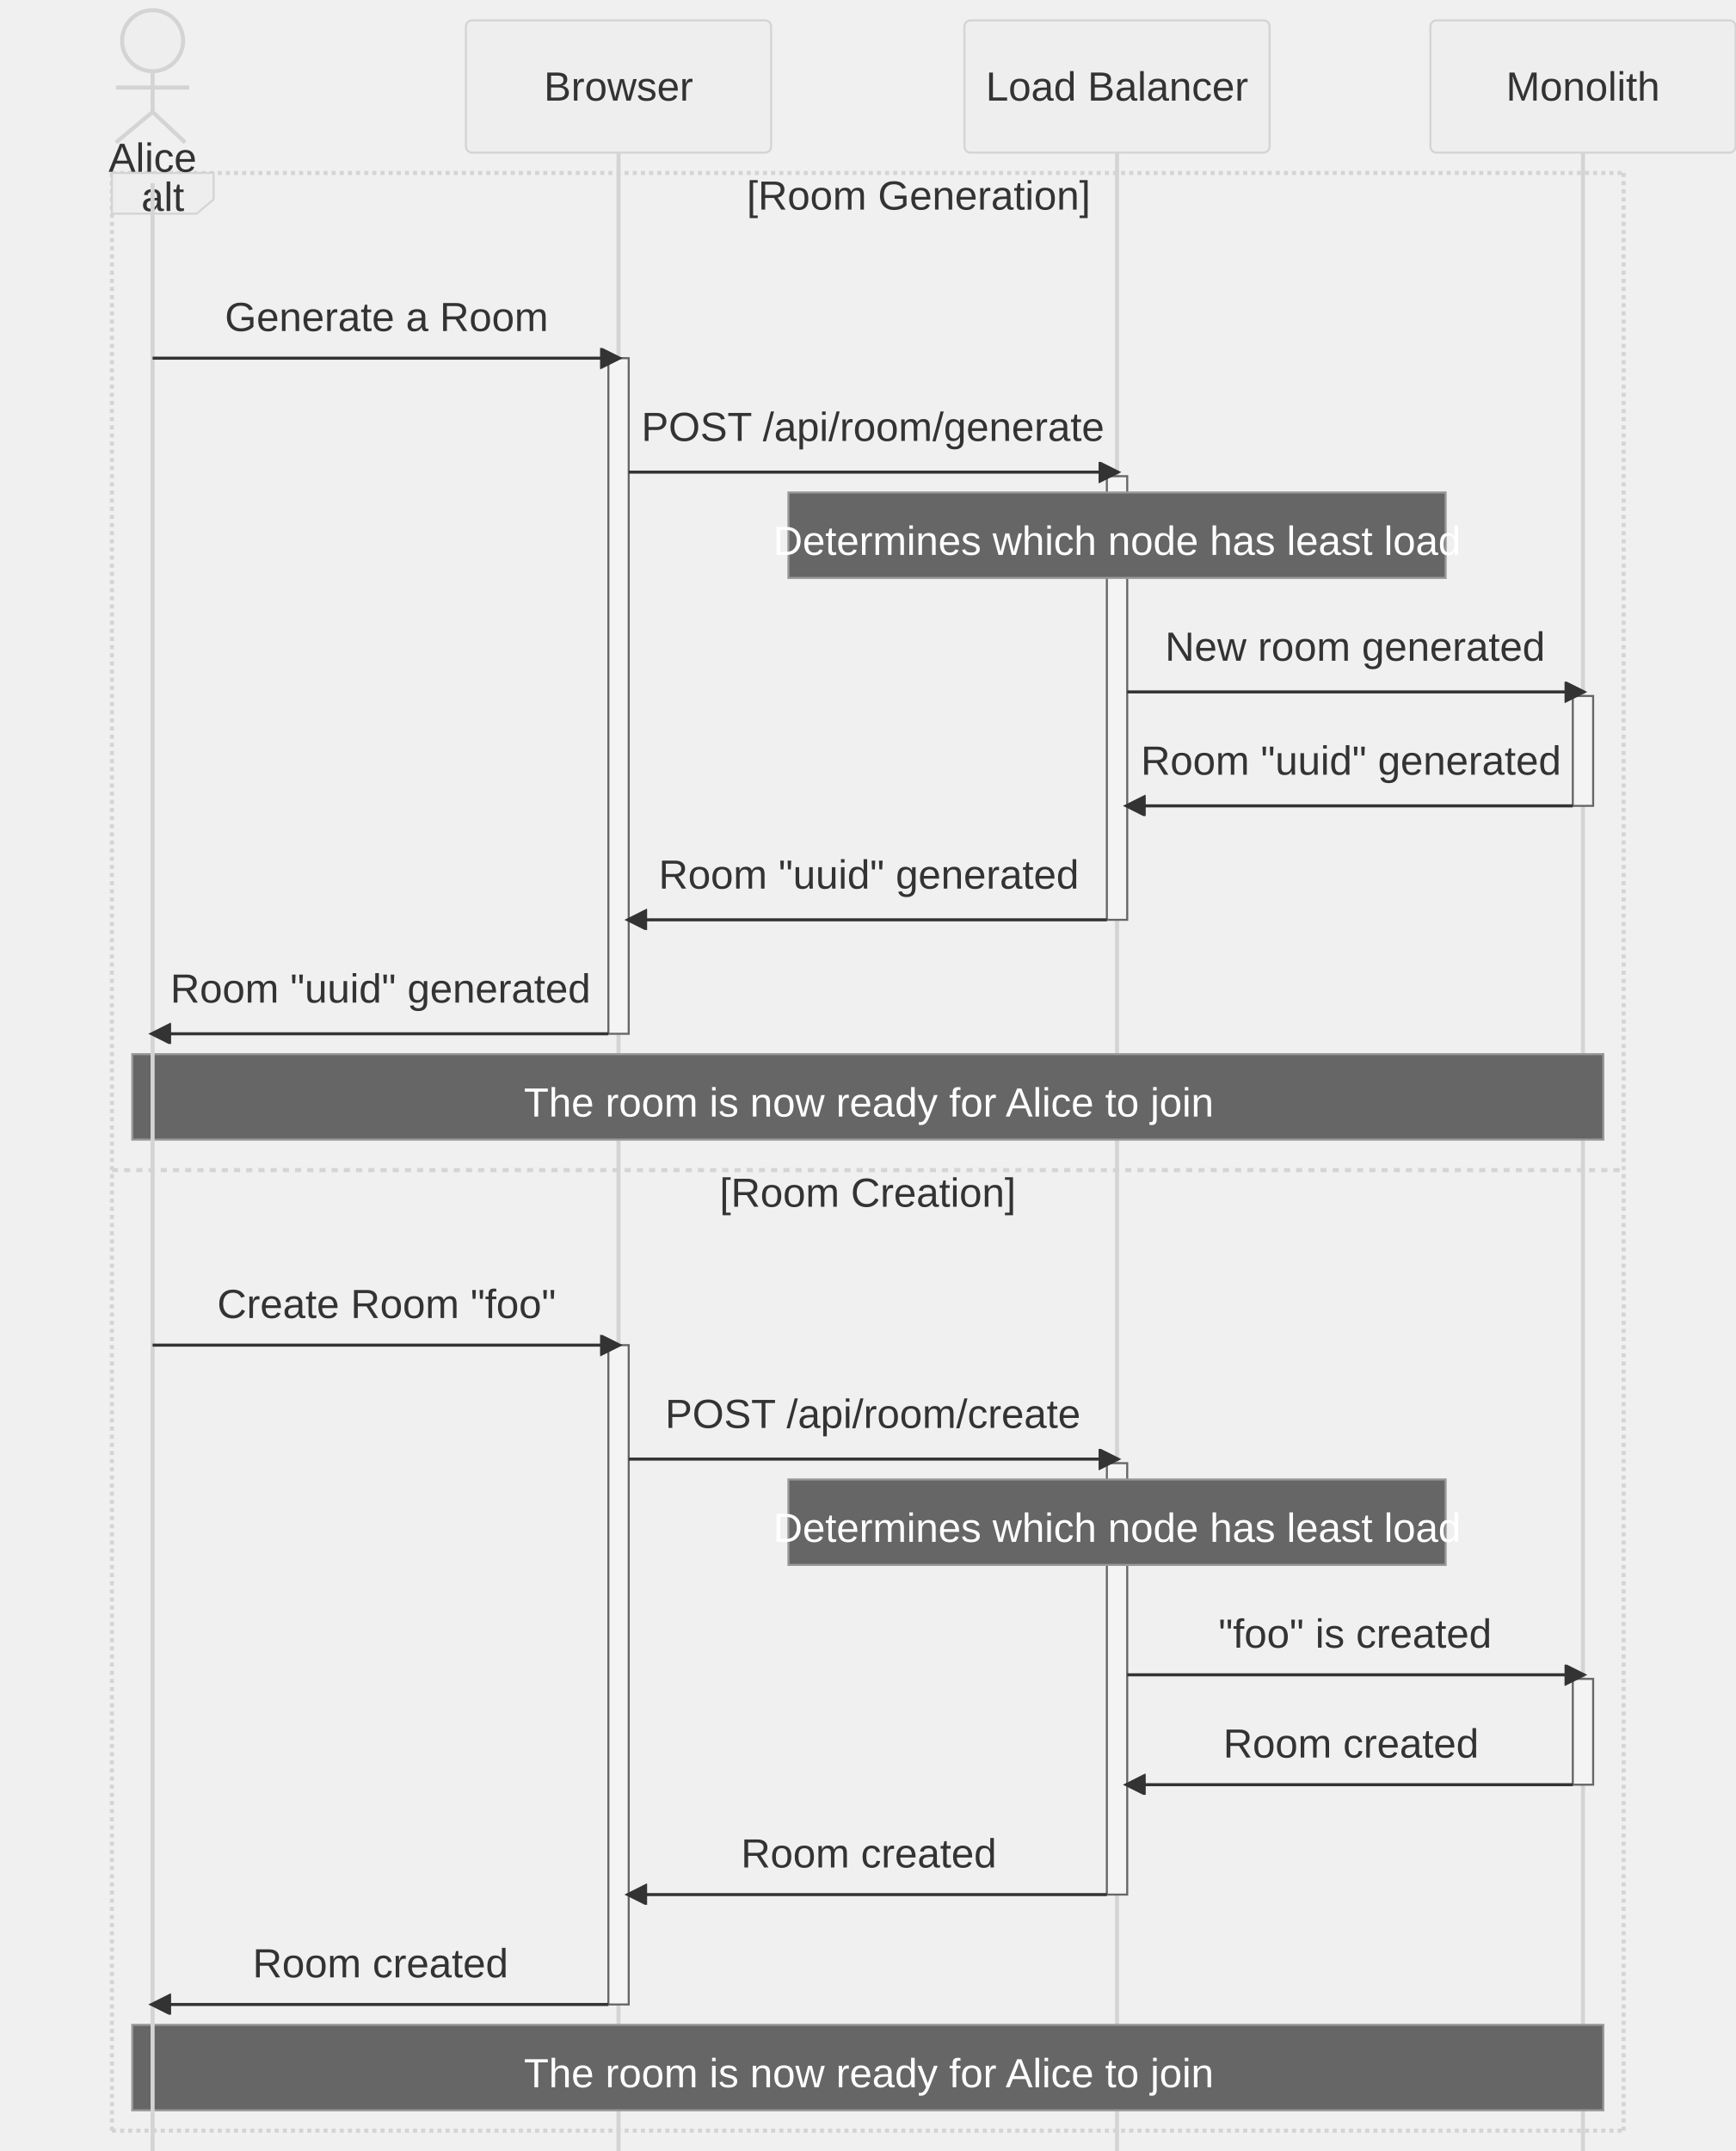
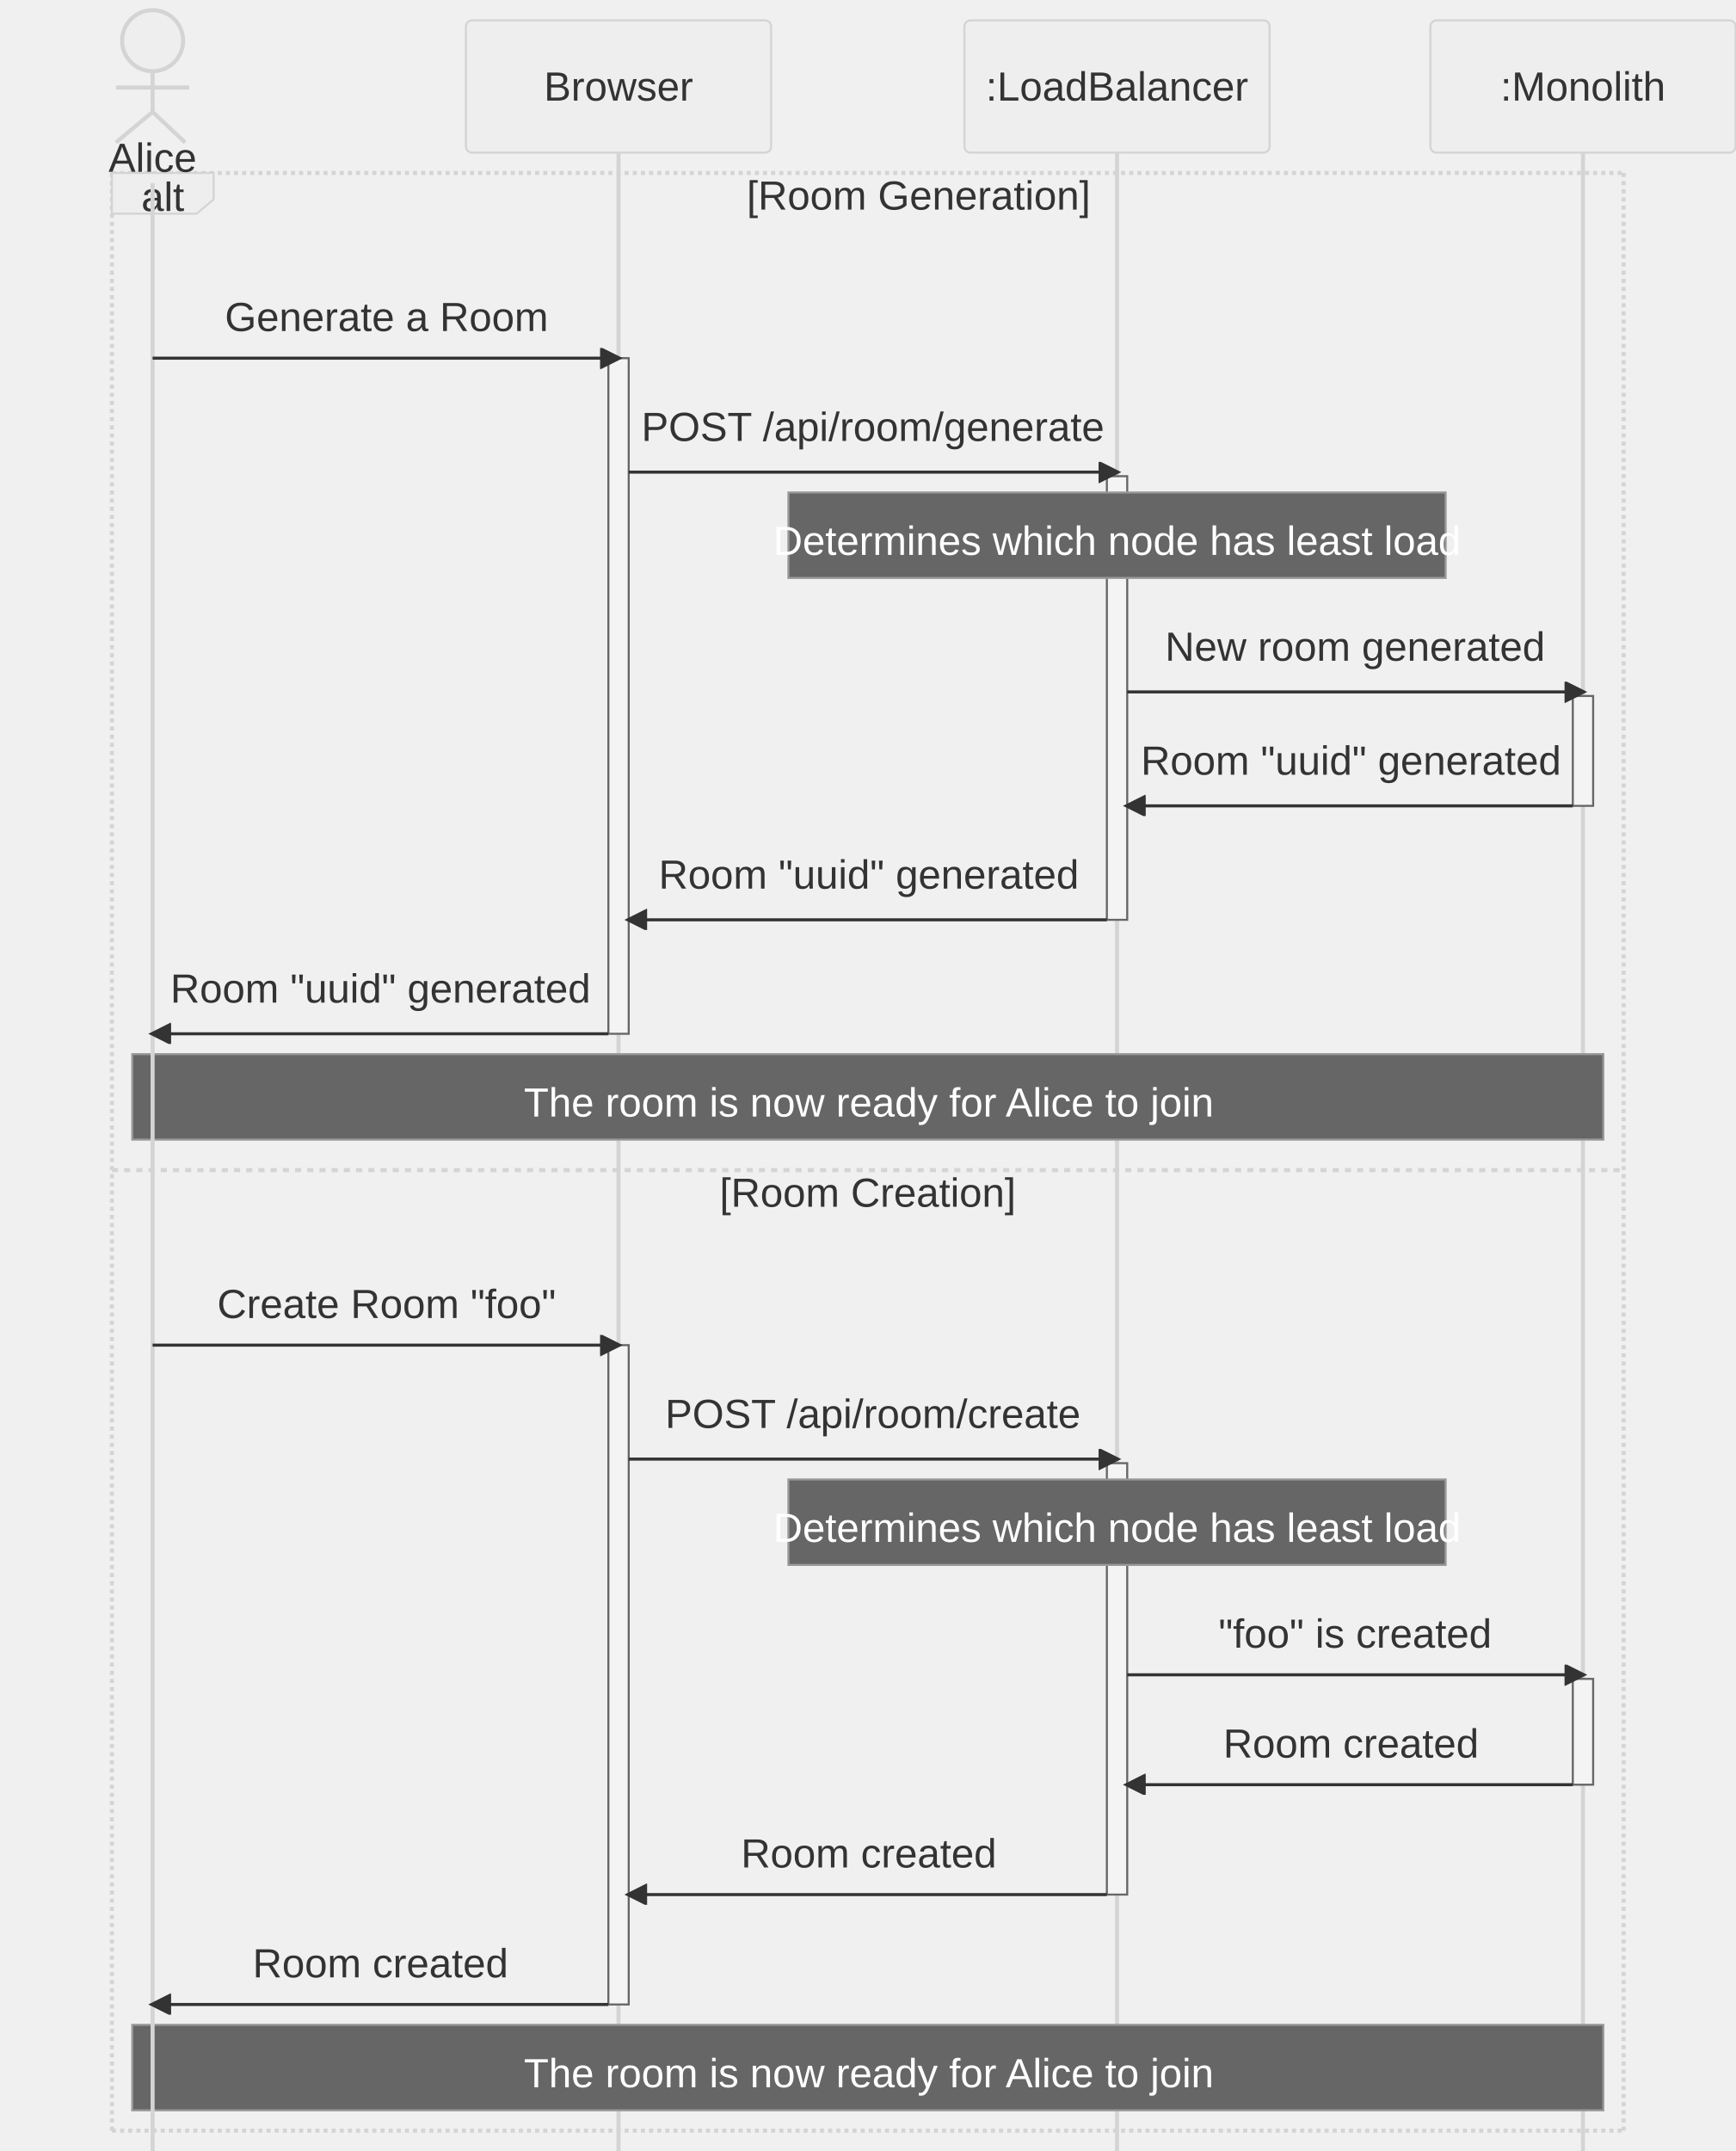
<svg xmlns="http://www.w3.org/2000/svg" aria-roledescription="sequence" role="graphics-document document" viewBox="0 -10 853 1057" style="max-width: 853px; background-color: white;" width="100%" id="my-svg">
  <g>
    <line stroke="#999" stroke-width="0.5px" class="200" y2="2000" x2="778" y1="5" x1="778" id="actor3" />
    <g id="root-3">
      <rect class="actor" ry="3" rx="3" height="65" width="150" stroke="#666" fill="#eaeaea" y="0" x="703" />
      <text style="text-anchor: middle; font-size: 20px; font-weight: 400;" class="actor" alignment-baseline="central" dominant-baseline="central" y="32.5" x="778">
-         <tspan dy="0" x="778">Monolith</tspan>
+         <tspan dy="0" x="778">:Monolith</tspan>
      </text>
    </g>
  </g>
  <g>
    <line stroke="#999" stroke-width="0.5px" class="200" y2="2000" x2="549" y1="5" x1="549" id="actor2" />
    <g id="root-2">
      <rect class="actor" ry="3" rx="3" height="65" width="150" stroke="#666" fill="#eaeaea" y="0" x="474" />
      <text style="text-anchor: middle; font-size: 20px; font-weight: 400;" class="actor" alignment-baseline="central" dominant-baseline="central" y="32.5" x="549">
-         <tspan dy="0" x="549">Load Balancer</tspan>
+         <tspan dy="0" x="549">:LoadBalancer</tspan>
      </text>
    </g>
  </g>
  <g>
    <line stroke="#999" stroke-width="0.5px" class="200" y2="2000" x2="304" y1="5" x1="304" id="actor1" />
    <g id="root-1">
      <rect class="actor" ry="3" rx="3" height="65" width="150" stroke="#666" fill="#eaeaea" y="0" x="229" />
      <text style="text-anchor: middle; font-size: 20px; font-weight: 400;" class="actor" alignment-baseline="central" dominant-baseline="central" y="32.5" x="304">
        <tspan dy="0" x="304">Browser</tspan>
      </text>
    </g>
  </g>
  <style>#my-svg{font-family:"trebuchet ms",verdana,arial,sans-serif;font-size:16px;fill:#000000;}#my-svg .error-icon{fill:#552222;}#my-svg .error-text{fill:#552222;stroke:#552222;}#my-svg .edge-thickness-normal{stroke-width:2px;}#my-svg .edge-thickness-thick{stroke-width:3.5px;}#my-svg .edge-pattern-solid{stroke-dasharray:0;}#my-svg .edge-pattern-dashed{stroke-dasharray:3;}#my-svg .edge-pattern-dotted{stroke-dasharray:2;}#my-svg .marker{fill:#666;stroke:#666;}#my-svg .marker.cross{stroke:#666;}#my-svg svg{font-family:"trebuchet ms",verdana,arial,sans-serif;font-size:16px;}#my-svg .actor{stroke:hsl(0, 0%, 83%);fill:#eee;}#my-svg text.actor&gt;tspan{fill:#333;stroke:none;}#my-svg .actor-line{stroke:#666;}#my-svg .messageLine0{stroke-width:1.5;stroke-dasharray:none;stroke:#333;}#my-svg .messageLine1{stroke-width:1.5;stroke-dasharray:2,2;stroke:#333;}#my-svg #arrowhead path{fill:#333;stroke:#333;}#my-svg .sequenceNumber{fill:white;}#my-svg #sequencenumber{fill:#333;}#my-svg #crosshead path{fill:#333;stroke:#333;}#my-svg .messageText{fill:#333;stroke:none;}#my-svg .labelBox{stroke:hsl(0, 0%, 83%);fill:#eee;}#my-svg .labelText,#my-svg .labelText&gt;tspan{fill:#333;stroke:none;}#my-svg .loopText,#my-svg .loopText&gt;tspan{fill:#333;stroke:none;}#my-svg .loopLine{stroke-width:2px;stroke-dasharray:2,2;stroke:hsl(0, 0%, 83%);fill:hsl(0, 0%, 83%);}#my-svg .note{stroke:#999;fill:#666;}#my-svg .noteText,#my-svg .noteText&gt;tspan{fill:#fff;stroke:none;}#my-svg .activation0{fill:#f4f4f4;stroke:#666;}#my-svg .activation1{fill:#f4f4f4;stroke:#666;}#my-svg .activation2{fill:#f4f4f4;stroke:#666;}#my-svg .actorPopupMenu{position:absolute;}#my-svg .actorPopupMenuPanel{position:absolute;fill:#eee;box-shadow:0px 8px 16px 0px rgba(0,0,0,0.2);filter:drop-shadow(3px 5px 2px rgb(0 0 0 / 0.4));}#my-svg .actor-man line{stroke:hsl(0, 0%, 83%);fill:#eee;}#my-svg .actor-man circle,#my-svg line{stroke:hsl(0, 0%, 83%);fill:#eee;stroke-width:2px;}#my-svg :root{--mermaid-font-family:"trebuchet ms",verdana,arial,sans-serif;}</style>
  <g />
  <defs>
    <symbol height="24" width="24" id="computer">
      <path d="M2 2v13h20v-13h-20zm18 11h-16v-9h16v9zm-10.228 6l.466-1h3.524l.467 1h-4.457zm14.228 3h-24l2-6h2.104l-1.33 4h18.45l-1.297-4h2.073l2 6zm-5-10h-14v-7h14v7z" transform="scale(.5)" />
    </symbol>
  </defs>
  <defs>
    <symbol clip-rule="evenodd" fill-rule="evenodd" id="database">
      <path d="M12.258.001l.256.004.255.005.253.008.251.01.249.012.247.015.246.016.242.019.241.02.239.023.236.024.233.027.231.028.229.031.225.032.223.034.22.036.217.038.214.04.211.041.208.043.205.045.201.046.198.048.194.05.191.051.187.053.183.054.18.056.175.057.172.059.168.06.163.061.16.063.155.064.15.066.074.033.073.033.071.034.07.034.069.035.068.035.067.035.066.035.064.036.064.036.062.036.06.036.06.037.058.037.058.037.055.038.055.038.053.038.052.038.051.039.05.039.048.039.047.039.045.04.044.04.043.04.041.04.04.041.039.041.037.041.036.041.034.041.033.042.032.042.03.042.029.042.027.042.026.043.024.043.023.043.021.043.02.043.018.044.017.043.015.044.013.044.012.044.011.045.009.044.007.045.006.045.004.045.002.045.001.045v17l-.001.045-.002.045-.004.045-.006.045-.007.045-.009.044-.011.045-.012.044-.013.044-.015.044-.017.043-.018.044-.02.043-.021.043-.023.043-.024.043-.026.043-.027.042-.029.042-.03.042-.032.042-.033.042-.034.041-.036.041-.037.041-.039.041-.04.041-.041.04-.043.04-.044.04-.045.04-.047.039-.048.039-.05.039-.051.039-.052.038-.053.038-.055.038-.055.038-.058.037-.058.037-.06.037-.06.036-.062.036-.064.036-.064.036-.066.035-.067.035-.068.035-.069.035-.07.034-.071.034-.073.033-.074.033-.15.066-.155.064-.16.063-.163.061-.168.06-.172.059-.175.057-.18.056-.183.054-.187.053-.191.051-.194.05-.198.048-.201.046-.205.045-.208.043-.211.041-.214.04-.217.038-.22.036-.223.034-.225.032-.229.031-.231.028-.233.027-.236.024-.239.023-.241.02-.242.019-.246.016-.247.015-.249.012-.251.01-.253.008-.255.005-.256.004-.258.001-.258-.001-.256-.004-.255-.005-.253-.008-.251-.01-.249-.012-.247-.015-.245-.016-.243-.019-.241-.02-.238-.023-.236-.024-.234-.027-.231-.028-.228-.031-.226-.032-.223-.034-.22-.036-.217-.038-.214-.04-.211-.041-.208-.043-.204-.045-.201-.046-.198-.048-.195-.05-.19-.051-.187-.053-.184-.054-.179-.056-.176-.057-.172-.059-.167-.06-.164-.061-.159-.063-.155-.064-.151-.066-.074-.033-.072-.033-.072-.034-.07-.034-.069-.035-.068-.035-.067-.035-.066-.035-.064-.036-.063-.036-.062-.036-.061-.036-.06-.037-.058-.037-.057-.037-.056-.038-.055-.038-.053-.038-.052-.038-.051-.039-.049-.039-.049-.039-.046-.039-.046-.04-.044-.04-.043-.04-.041-.04-.04-.041-.039-.041-.037-.041-.036-.041-.034-.041-.033-.042-.032-.042-.03-.042-.029-.042-.027-.042-.026-.043-.024-.043-.023-.043-.021-.043-.02-.043-.018-.044-.017-.043-.015-.044-.013-.044-.012-.044-.011-.045-.009-.044-.007-.045-.006-.045-.004-.045-.002-.045-.001-.045v-17l.001-.045.002-.045.004-.045.006-.045.007-.045.009-.044.011-.045.012-.044.013-.044.015-.044.017-.043.018-.044.02-.043.021-.043.023-.043.024-.043.026-.043.027-.042.029-.042.03-.042.032-.042.033-.042.034-.041.036-.041.037-.041.039-.041.04-.041.041-.04.043-.04.044-.04.046-.04.046-.039.049-.039.049-.039.051-.039.052-.038.053-.038.055-.038.056-.038.057-.037.058-.037.06-.037.061-.036.062-.036.063-.036.064-.036.066-.035.067-.035.068-.035.069-.035.07-.034.072-.034.072-.033.074-.033.151-.066.155-.064.159-.063.164-.061.167-.06.172-.059.176-.057.179-.056.184-.054.187-.053.19-.051.195-.05.198-.048.201-.046.204-.045.208-.043.211-.041.214-.04.217-.038.22-.036.223-.034.226-.032.228-.031.231-.028.234-.027.236-.024.238-.023.241-.02.243-.019.245-.016.247-.015.249-.012.251-.01.253-.008.255-.005.256-.004.258-.001.258.001zm-9.258 20.499v.01l.001.021.003.021.004.022.005.021.006.022.007.022.009.023.01.022.011.023.012.023.013.023.015.023.016.024.017.023.018.024.019.024.021.024.022.025.023.024.024.025.052.049.056.05.061.051.066.051.07.051.075.051.079.052.084.052.088.052.092.052.097.052.102.051.105.052.11.052.114.051.119.051.123.051.127.05.131.05.135.05.139.048.144.049.147.047.152.047.155.047.16.045.163.045.167.043.171.043.176.041.178.041.183.039.187.039.19.037.194.035.197.035.202.033.204.031.209.03.212.029.216.027.219.025.222.024.226.021.23.02.233.018.236.016.24.015.243.012.246.01.249.008.253.005.256.004.259.001.26-.001.257-.004.254-.005.25-.008.247-.011.244-.012.241-.014.237-.016.233-.018.231-.021.226-.021.224-.024.22-.026.216-.027.212-.028.21-.031.205-.031.202-.034.198-.034.194-.036.191-.037.187-.039.183-.04.179-.04.175-.042.172-.043.168-.044.163-.045.16-.046.155-.046.152-.047.148-.048.143-.049.139-.049.136-.05.131-.05.126-.05.123-.051.118-.052.114-.051.11-.052.106-.052.101-.052.096-.052.092-.052.088-.053.083-.051.079-.052.074-.052.07-.051.065-.051.06-.051.056-.05.051-.05.023-.024.023-.025.021-.024.02-.024.019-.024.018-.024.017-.024.015-.023.014-.024.013-.023.012-.023.01-.023.01-.022.008-.022.006-.022.006-.022.004-.022.004-.021.001-.021.001-.021v-4.127l-.077.055-.08.053-.083.054-.085.053-.087.052-.09.052-.093.051-.095.05-.097.05-.1.049-.102.049-.105.048-.106.047-.109.047-.111.046-.114.045-.115.045-.118.044-.12.043-.122.042-.124.042-.126.041-.128.04-.13.04-.132.038-.134.038-.135.037-.138.037-.139.035-.142.035-.143.034-.144.033-.147.032-.148.031-.15.03-.151.03-.153.029-.154.027-.156.027-.158.026-.159.025-.161.024-.162.023-.163.022-.165.021-.166.02-.167.019-.169.018-.169.017-.171.016-.173.015-.173.014-.175.013-.175.012-.177.011-.178.01-.179.008-.179.008-.181.006-.182.005-.182.004-.184.003-.184.002h-.37l-.184-.002-.184-.003-.182-.004-.182-.005-.181-.006-.179-.008-.179-.008-.178-.01-.176-.011-.176-.012-.175-.013-.173-.014-.172-.015-.171-.016-.17-.017-.169-.018-.167-.019-.166-.02-.165-.021-.163-.022-.162-.023-.161-.024-.159-.025-.157-.026-.156-.027-.155-.027-.153-.029-.151-.03-.15-.03-.148-.031-.146-.032-.145-.033-.143-.034-.141-.035-.14-.035-.137-.037-.136-.037-.134-.038-.132-.038-.13-.04-.128-.04-.126-.041-.124-.042-.122-.042-.12-.044-.117-.043-.116-.045-.113-.045-.112-.046-.109-.047-.106-.047-.105-.048-.102-.049-.1-.049-.097-.05-.095-.05-.093-.052-.09-.051-.087-.052-.085-.053-.083-.054-.08-.054-.077-.054v4.127zm0-5.654v.011l.001.021.003.021.004.021.005.022.006.022.007.022.009.022.01.022.011.023.012.023.013.023.015.024.016.023.017.024.018.024.019.024.021.024.022.024.023.025.024.024.052.05.056.05.061.05.066.051.07.051.075.052.079.051.084.052.088.052.092.052.097.052.102.052.105.052.11.051.114.051.119.052.123.05.127.051.131.05.135.049.139.049.144.048.147.048.152.047.155.046.16.045.163.045.167.044.171.042.176.042.178.04.183.04.187.038.19.037.194.036.197.034.202.033.204.032.209.03.212.028.216.027.219.025.222.024.226.022.23.02.233.018.236.016.24.014.243.012.246.01.249.008.253.006.256.003.259.001.26-.001.257-.003.254-.006.25-.008.247-.01.244-.012.241-.015.237-.016.233-.018.231-.02.226-.022.224-.024.22-.025.216-.027.212-.029.21-.03.205-.032.202-.033.198-.035.194-.036.191-.037.187-.039.183-.039.179-.041.175-.042.172-.043.168-.044.163-.045.16-.045.155-.047.152-.047.148-.048.143-.048.139-.05.136-.049.131-.05.126-.051.123-.051.118-.051.114-.052.11-.052.106-.052.101-.052.096-.052.092-.052.088-.052.083-.052.079-.052.074-.051.07-.052.065-.051.06-.05.056-.051.051-.049.023-.025.023-.024.021-.025.02-.024.019-.024.018-.024.017-.024.015-.023.014-.023.013-.024.012-.022.01-.023.01-.023.008-.022.006-.022.006-.022.004-.021.004-.022.001-.021.001-.021v-4.139l-.077.054-.08.054-.083.054-.085.052-.087.053-.09.051-.093.051-.095.051-.097.05-.1.049-.102.049-.105.048-.106.047-.109.047-.111.046-.114.045-.115.044-.118.044-.12.044-.122.042-.124.042-.126.041-.128.04-.13.039-.132.039-.134.038-.135.037-.138.036-.139.036-.142.035-.143.033-.144.033-.147.033-.148.031-.15.03-.151.03-.153.028-.154.028-.156.027-.158.026-.159.025-.161.024-.162.023-.163.022-.165.021-.166.02-.167.019-.169.018-.169.017-.171.016-.173.015-.173.014-.175.013-.175.012-.177.011-.178.009-.179.009-.179.007-.181.007-.182.005-.182.004-.184.003-.184.002h-.37l-.184-.002-.184-.003-.182-.004-.182-.005-.181-.007-.179-.007-.179-.009-.178-.009-.176-.011-.176-.012-.175-.013-.173-.014-.172-.015-.171-.016-.17-.017-.169-.018-.167-.019-.166-.02-.165-.021-.163-.022-.162-.023-.161-.024-.159-.025-.157-.026-.156-.027-.155-.028-.153-.028-.151-.03-.15-.03-.148-.031-.146-.033-.145-.033-.143-.033-.141-.035-.14-.036-.137-.036-.136-.037-.134-.038-.132-.039-.13-.039-.128-.04-.126-.041-.124-.042-.122-.043-.12-.043-.117-.044-.116-.044-.113-.046-.112-.046-.109-.046-.106-.047-.105-.048-.102-.049-.1-.049-.097-.05-.095-.051-.093-.051-.09-.051-.087-.053-.085-.052-.083-.054-.08-.054-.077-.054v4.139zm0-5.666v.011l.001.02.003.022.004.021.005.022.006.021.007.022.009.023.01.022.011.023.012.023.013.023.015.023.016.024.017.024.018.023.019.024.021.025.022.024.023.024.024.025.052.05.056.05.061.05.066.051.07.051.075.052.079.051.084.052.088.052.092.052.097.052.102.052.105.051.11.052.114.051.119.051.123.051.127.05.131.05.135.05.139.049.144.048.147.048.152.047.155.046.16.045.163.045.167.043.171.043.176.042.178.04.183.04.187.038.19.037.194.036.197.034.202.033.204.032.209.03.212.028.216.027.219.025.222.024.226.021.23.02.233.018.236.017.24.014.243.012.246.01.249.008.253.006.256.003.259.001.26-.001.257-.003.254-.006.25-.008.247-.01.244-.013.241-.014.237-.016.233-.018.231-.02.226-.022.224-.024.22-.025.216-.027.212-.029.21-.03.205-.032.202-.033.198-.035.194-.036.191-.037.187-.039.183-.039.179-.041.175-.042.172-.043.168-.044.163-.045.16-.045.155-.047.152-.047.148-.048.143-.049.139-.049.136-.049.131-.051.126-.05.123-.051.118-.052.114-.051.11-.052.106-.052.101-.052.096-.052.092-.052.088-.052.083-.052.079-.052.074-.052.07-.051.065-.051.06-.051.056-.05.051-.049.023-.025.023-.025.021-.024.02-.024.019-.024.018-.024.017-.024.015-.023.014-.024.013-.023.012-.023.01-.022.01-.023.008-.022.006-.022.006-.022.004-.022.004-.021.001-.021.001-.021v-4.153l-.077.054-.08.054-.083.053-.085.053-.087.053-.09.051-.093.051-.095.051-.097.05-.1.049-.102.048-.105.048-.106.048-.109.046-.111.046-.114.046-.115.044-.118.044-.12.043-.122.043-.124.042-.126.041-.128.04-.13.039-.132.039-.134.038-.135.037-.138.036-.139.036-.142.034-.143.034-.144.033-.147.032-.148.032-.15.03-.151.03-.153.028-.154.028-.156.027-.158.026-.159.024-.161.024-.162.023-.163.023-.165.021-.166.02-.167.019-.169.018-.169.017-.171.016-.173.015-.173.014-.175.013-.175.012-.177.01-.178.01-.179.009-.179.007-.181.006-.182.006-.182.004-.184.003-.184.001-.185.001-.185-.001-.184-.001-.184-.003-.182-.004-.182-.006-.181-.006-.179-.007-.179-.009-.178-.01-.176-.01-.176-.012-.175-.013-.173-.014-.172-.015-.171-.016-.17-.017-.169-.018-.167-.019-.166-.02-.165-.021-.163-.023-.162-.023-.161-.024-.159-.024-.157-.026-.156-.027-.155-.028-.153-.028-.151-.03-.15-.03-.148-.032-.146-.032-.145-.033-.143-.034-.141-.034-.14-.036-.137-.036-.136-.037-.134-.038-.132-.039-.13-.039-.128-.041-.126-.041-.124-.041-.122-.043-.12-.043-.117-.044-.116-.044-.113-.046-.112-.046-.109-.046-.106-.048-.105-.048-.102-.048-.1-.05-.097-.049-.095-.051-.093-.051-.09-.052-.087-.052-.085-.053-.083-.053-.08-.054-.077-.054v4.153zm8.74-8.179l-.257.004-.254.005-.25.008-.247.011-.244.012-.241.014-.237.016-.233.018-.231.021-.226.022-.224.023-.22.026-.216.027-.212.028-.21.031-.205.032-.202.033-.198.034-.194.036-.191.038-.187.038-.183.04-.179.041-.175.042-.172.043-.168.043-.163.045-.16.046-.155.046-.152.048-.148.048-.143.048-.139.049-.136.05-.131.05-.126.051-.123.051-.118.051-.114.052-.11.052-.106.052-.101.052-.096.052-.092.052-.088.052-.083.052-.079.052-.074.051-.07.052-.065.051-.06.05-.056.05-.051.05-.023.025-.023.024-.021.024-.02.025-.019.024-.018.024-.017.023-.015.024-.014.023-.013.023-.012.023-.01.023-.01.022-.008.022-.006.023-.006.021-.004.022-.004.021-.001.021-.001.021.001.021.001.021.004.021.004.022.006.021.006.023.008.022.01.022.01.023.012.023.013.023.014.023.015.024.017.023.018.024.019.024.02.025.021.024.023.024.023.025.051.05.056.05.06.05.065.051.07.052.074.051.079.052.083.052.088.052.092.052.096.052.101.052.106.052.11.052.114.052.118.051.123.051.126.051.131.05.136.05.139.049.143.048.148.048.152.048.155.046.16.046.163.045.168.043.172.043.175.042.179.041.183.04.187.038.191.038.194.036.198.034.202.033.205.032.21.031.212.028.216.027.22.026.224.023.226.022.231.021.233.018.237.016.241.014.244.012.247.011.25.008.254.005.257.004.26.001.26-.001.257-.004.254-.005.25-.008.247-.011.244-.012.241-.014.237-.016.233-.018.231-.021.226-.022.224-.023.22-.026.216-.027.212-.028.21-.031.205-.032.202-.033.198-.034.194-.036.191-.038.187-.038.183-.04.179-.041.175-.042.172-.043.168-.043.163-.045.16-.046.155-.046.152-.048.148-.048.143-.048.139-.049.136-.05.131-.05.126-.051.123-.051.118-.051.114-.052.11-.052.106-.052.101-.052.096-.052.092-.052.088-.052.083-.052.079-.052.074-.051.07-.052.065-.051.06-.05.056-.05.051-.05.023-.025.023-.024.021-.024.02-.025.019-.024.018-.024.017-.023.015-.024.014-.023.013-.023.012-.023.01-.023.01-.022.008-.022.006-.023.006-.021.004-.022.004-.021.001-.021.001-.021-.001-.021-.001-.021-.004-.021-.004-.022-.006-.021-.006-.023-.008-.022-.01-.022-.01-.023-.012-.023-.013-.023-.014-.023-.015-.024-.017-.023-.018-.024-.019-.024-.02-.025-.021-.024-.023-.024-.023-.025-.051-.05-.056-.05-.06-.05-.065-.051-.07-.052-.074-.051-.079-.052-.083-.052-.088-.052-.092-.052-.096-.052-.101-.052-.106-.052-.11-.052-.114-.052-.118-.051-.123-.051-.126-.051-.131-.05-.136-.05-.139-.049-.143-.048-.148-.048-.152-.048-.155-.046-.16-.046-.163-.045-.168-.043-.172-.043-.175-.042-.179-.041-.183-.04-.187-.038-.191-.038-.194-.036-.198-.034-.202-.033-.205-.032-.21-.031-.212-.028-.216-.027-.22-.026-.224-.023-.226-.022-.231-.021-.233-.018-.237-.016-.241-.014-.244-.012-.247-.011-.25-.008-.254-.005-.257-.004-.26-.001-.26.001z" transform="scale(.5)" />
    </symbol>
  </defs>
  <defs>
    <symbol height="24" width="24" id="clock">
      <path d="M12 2c5.514 0 10 4.486 10 10s-4.486 10-10 10-10-4.486-10-10 4.486-10 10-10zm0-2c-6.627 0-12 5.373-12 12s5.373 12 12 12 12-5.373 12-12-5.373-12-12-12zm5.848 12.459c.202.038.202.333.001.372-1.907.361-6.045 1.111-6.547 1.111-.719 0-1.301-.582-1.301-1.301 0-.512.77-5.447 1.125-7.445.034-.192.312-.181.343.014l.985 6.238 5.394 1.011z" transform="scale(.5)" />
    </symbol>
  </defs>
  <defs>
    <marker orient="auto" markerHeight="12" markerWidth="12" markerUnits="userSpaceOnUse" refY="5" refX="9" id="arrowhead">
      <path d="M 0 0 L 10 5 L 0 10 z" />
    </marker>
  </defs>
  <defs>
    <marker refY="5" refX="4" orient="auto" markerHeight="8" markerWidth="15" id="crosshead">
      <path style="stroke-dasharray: 0, 0;" d="M 1,2 L 6,7 M 6,2 L 1,7" stroke-width="1pt" stroke="#000000" fill="none" />
    </marker>
  </defs>
  <defs>
    <marker orient="auto" markerHeight="28" markerWidth="20" refY="7" refX="18" id="filled-head">
      <path d="M 18,7 L9,13 L14,7 L9,1 Z" />
    </marker>
  </defs>
  <defs>
    <marker orient="auto" markerHeight="40" markerWidth="60" refY="15" refX="15" id="sequencenumber">
      <circle r="6" cy="15" cx="15" />
    </marker>
  </defs>
  <g>
    <rect class="activation0" ry="0" rx="0" height="332" width="10" stroke="#666" fill="#EDF2AE" y="166" x="299" />
  </g>
  <g>
    <rect class="activation0" ry="0" rx="0" height="218" width="10" stroke="#666" fill="#EDF2AE" y="224" x="544" />
  </g>
  <g>
    <rect class="note" ry="0" rx="0" height="42" width="323" stroke="#666" fill="#EDF2AE" y="232" x="387.5" />
    <text style="font-size: 20px; font-weight: 400;" dy="1em" class="noteText" alignment-baseline="middle" dominant-baseline="middle" text-anchor="middle" y="237" x="549">
      <tspan x="549">Determines which node has least load</tspan>
    </text>
  </g>
  <g>
    <rect class="activation0" ry="0" rx="0" height="54" width="10" stroke="#666" fill="#EDF2AE" y="332" x="773" />
  </g>
  <g>
    <rect class="note" ry="0" rx="0" height="42" width="723" stroke="#666" fill="#EDF2AE" y="508" x="65" />
    <text style="font-size: 20px; font-weight: 400;" dy="1em" class="noteText" alignment-baseline="middle" dominant-baseline="middle" text-anchor="middle" y="513" x="427">
      <tspan x="427">The room is now ready for Alice to join</tspan>
    </text>
  </g>
  <g>
    <rect class="activation0" ry="0" rx="0" height="324" width="10" stroke="#666" fill="#EDF2AE" y="651" x="299" />
  </g>
  <g>
    <rect class="activation0" ry="0" rx="0" height="212" width="10" stroke="#666" fill="#EDF2AE" y="709" x="544" />
  </g>
  <g>
    <rect class="note" ry="0" rx="0" height="42" width="323" stroke="#666" fill="#EDF2AE" y="717" x="387.5" />
    <text style="font-size: 20px; font-weight: 400;" dy="1em" class="noteText" alignment-baseline="middle" dominant-baseline="middle" text-anchor="middle" y="722" x="549">
      <tspan x="549">Determines which node has least load</tspan>
    </text>
  </g>
  <g>
    <rect class="activation0" ry="0" rx="0" height="52" width="10" stroke="#666" fill="#EDF2AE" y="815" x="773" />
  </g>
  <g>
    <rect class="note" ry="0" rx="0" height="42" width="723" stroke="#666" fill="#EDF2AE" y="985" x="65" />
    <text style="font-size: 20px; font-weight: 400;" dy="1em" class="noteText" alignment-baseline="middle" dominant-baseline="middle" text-anchor="middle" y="990" x="427">
      <tspan x="427">The room is now ready for Alice to join</tspan>
    </text>
  </g>
  <g>
    <line class="loopLine" y2="75" x2="798" y1="75" x1="55" />
    <line class="loopLine" y2="1037" x2="798" y1="75" x1="798" />
    <line class="loopLine" y2="1037" x2="798" y1="1037" x1="55" />
    <line class="loopLine" y2="1037" x2="55" y1="75" x1="55" />
    <line style="stroke-dasharray: 3, 3;" class="loopLine" y2="565" x2="798" y1="565" x1="55" />
    <polygon class="labelBox" points="55,75 105,75 105,88 96.6,95 55,95" />
    <text style="font-size: 20px; font-weight: 400;" class="labelText" alignment-baseline="middle" dominant-baseline="middle" text-anchor="middle" y="88" x="80">alt</text>
    <text style="font-size: 20px; font-weight: 400;" class="loopText" text-anchor="middle" y="93" x="451.5">
      <tspan x="451.5">[Room Generation]</tspan>
    </text>
    <text style="font-size: 20px; font-weight: 400;" class="loopText" text-anchor="middle" y="583" x="426.5">[Room Creation]</text>
  </g>
  <line stroke="#999" stroke-width="0.5px" class="200" y2="2000" x2="75" y1="80" x1="75" id="actor0" />
  <g class="actor-man">
    <line y2="45" x2="75" y1="25" x1="75" id="actor-man-torso0" />
    <line y2="33" x2="93" y1="33" x1="57" id="actor-man-arms0" />
    <line y2="45" x2="75" y1="60" x1="57" />
    <line y2="60" x2="91" y1="45" x1="75" />
    <circle height="65" width="150" r="15" cy="10" cx="75" />
    <text style="text-anchor: middle; font-size: 20px; font-weight: 400;" class="actor" alignment-baseline="central" dominant-baseline="central" y="67.5" x="75">
      <tspan dy="0" x="75">Alice</tspan>
    </text>
  </g>
  <text style="font-size: 20px; font-weight: 400;" dy="1em" class="messageText" alignment-baseline="middle" dominant-baseline="middle" text-anchor="middle" y="127" x="190">Generate a Room</text>
  <line style="fill: none;" marker-end="url(#arrowhead)" stroke="none" stroke-width="2" class="messageLine0" y2="166" x2="304" y1="166" x1="75" />
  <text style="font-size: 20px; font-weight: 400;" dy="1em" class="messageText" alignment-baseline="middle" dominant-baseline="middle" text-anchor="middle" y="181" x="429">POST /api/room/generate</text>
  <line style="fill: none;" marker-end="url(#arrowhead)" stroke="none" stroke-width="2" class="messageLine0" y2="222" x2="549" y1="222" x1="309" />
  <text style="font-size: 20px; font-weight: 400;" dy="1em" class="messageText" alignment-baseline="middle" dominant-baseline="middle" text-anchor="middle" y="289" x="666">New room generated</text>
  <line style="fill: none;" marker-end="url(#arrowhead)" stroke="none" stroke-width="2" class="messageLine0" y2="330" x2="778" y1="330" x1="554" />
  <text style="font-size: 20px; font-weight: 400;" dy="1em" class="messageText" alignment-baseline="middle" dominant-baseline="middle" text-anchor="middle" y="345" x="664">Room "uuid" generated</text>
  <line style="fill: none;" marker-end="url(#arrowhead)" stroke="none" stroke-width="2" class="messageLine0" y2="386" x2="554" y1="386" x1="773" />
  <text style="font-size: 20px; font-weight: 400;" dy="1em" class="messageText" alignment-baseline="middle" dominant-baseline="middle" text-anchor="middle" y="401" x="427">Room "uuid" generated</text>
  <line style="fill: none;" marker-end="url(#arrowhead)" stroke="none" stroke-width="2" class="messageLine0" y2="442" x2="309" y1="442" x1="544" />
  <text style="font-size: 20px; font-weight: 400;" dy="1em" class="messageText" alignment-baseline="middle" dominant-baseline="middle" text-anchor="middle" y="457" x="187">Room "uuid" generated</text>
  <line style="fill: none;" marker-end="url(#arrowhead)" stroke="none" stroke-width="2" class="messageLine0" y2="498" x2="75" y1="498" x1="299" />
  <text style="font-size: 20px; font-weight: 400;" dy="1em" class="messageText" alignment-baseline="middle" dominant-baseline="middle" text-anchor="middle" y="612" x="190">Create Room "foo"</text>
  <line style="fill: none;" marker-end="url(#arrowhead)" stroke="none" stroke-width="2" class="messageLine0" y2="651" x2="304" y1="651" x1="75" />
  <text style="font-size: 20px; font-weight: 400;" dy="1em" class="messageText" alignment-baseline="middle" dominant-baseline="middle" text-anchor="middle" y="666" x="429">POST /api/room/create</text>
  <line style="fill: none;" marker-end="url(#arrowhead)" stroke="none" stroke-width="2" class="messageLine0" y2="707" x2="549" y1="707" x1="309" />
  <text style="font-size: 20px; font-weight: 400;" dy="1em" class="messageText" alignment-baseline="middle" dominant-baseline="middle" text-anchor="middle" y="774" x="666">"foo" is created</text>
  <line style="fill: none;" marker-end="url(#arrowhead)" stroke="none" stroke-width="2" class="messageLine0" y2="813" x2="778" y1="813" x1="554" />
  <text style="font-size: 20px; font-weight: 400;" dy="1em" class="messageText" alignment-baseline="middle" dominant-baseline="middle" text-anchor="middle" y="828" x="664">Room created</text>
  <line style="fill: none;" marker-end="url(#arrowhead)" stroke="none" stroke-width="2" class="messageLine0" y2="867" x2="554" y1="867" x1="773" />
  <text style="font-size: 20px; font-weight: 400;" dy="1em" class="messageText" alignment-baseline="middle" dominant-baseline="middle" text-anchor="middle" y="882" x="427">Room created</text>
  <line style="fill: none;" marker-end="url(#arrowhead)" stroke="none" stroke-width="2" class="messageLine0" y2="921" x2="309" y1="921" x1="544" />
  <text style="font-size: 20px; font-weight: 400;" dy="1em" class="messageText" alignment-baseline="middle" dominant-baseline="middle" text-anchor="middle" y="936" x="187">Room created</text>
  <line style="fill: none;" marker-end="url(#arrowhead)" stroke="none" stroke-width="2" class="messageLine0" y2="975" x2="75" y1="975" x1="299" />
</svg>
